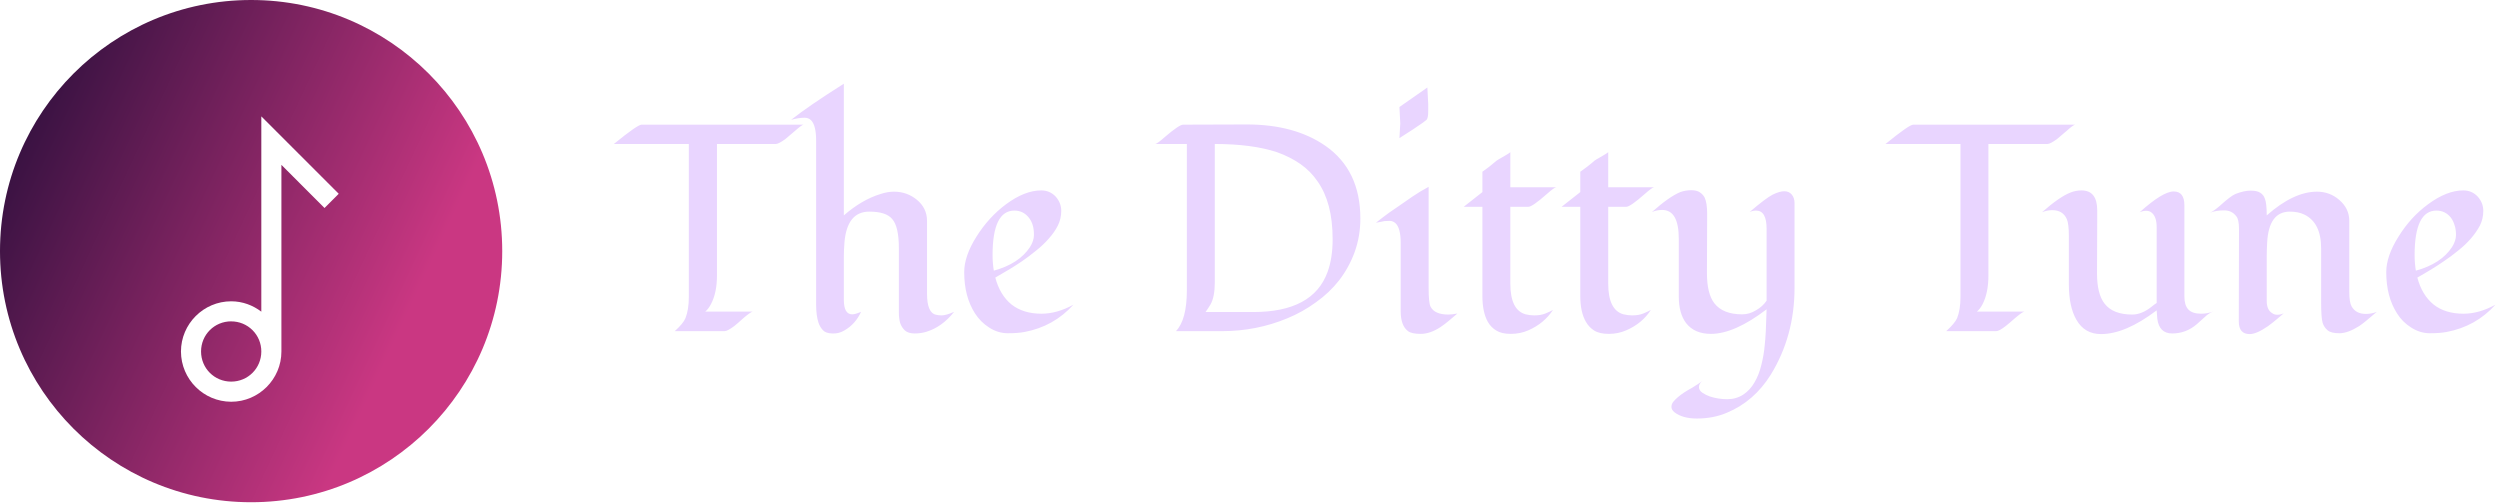
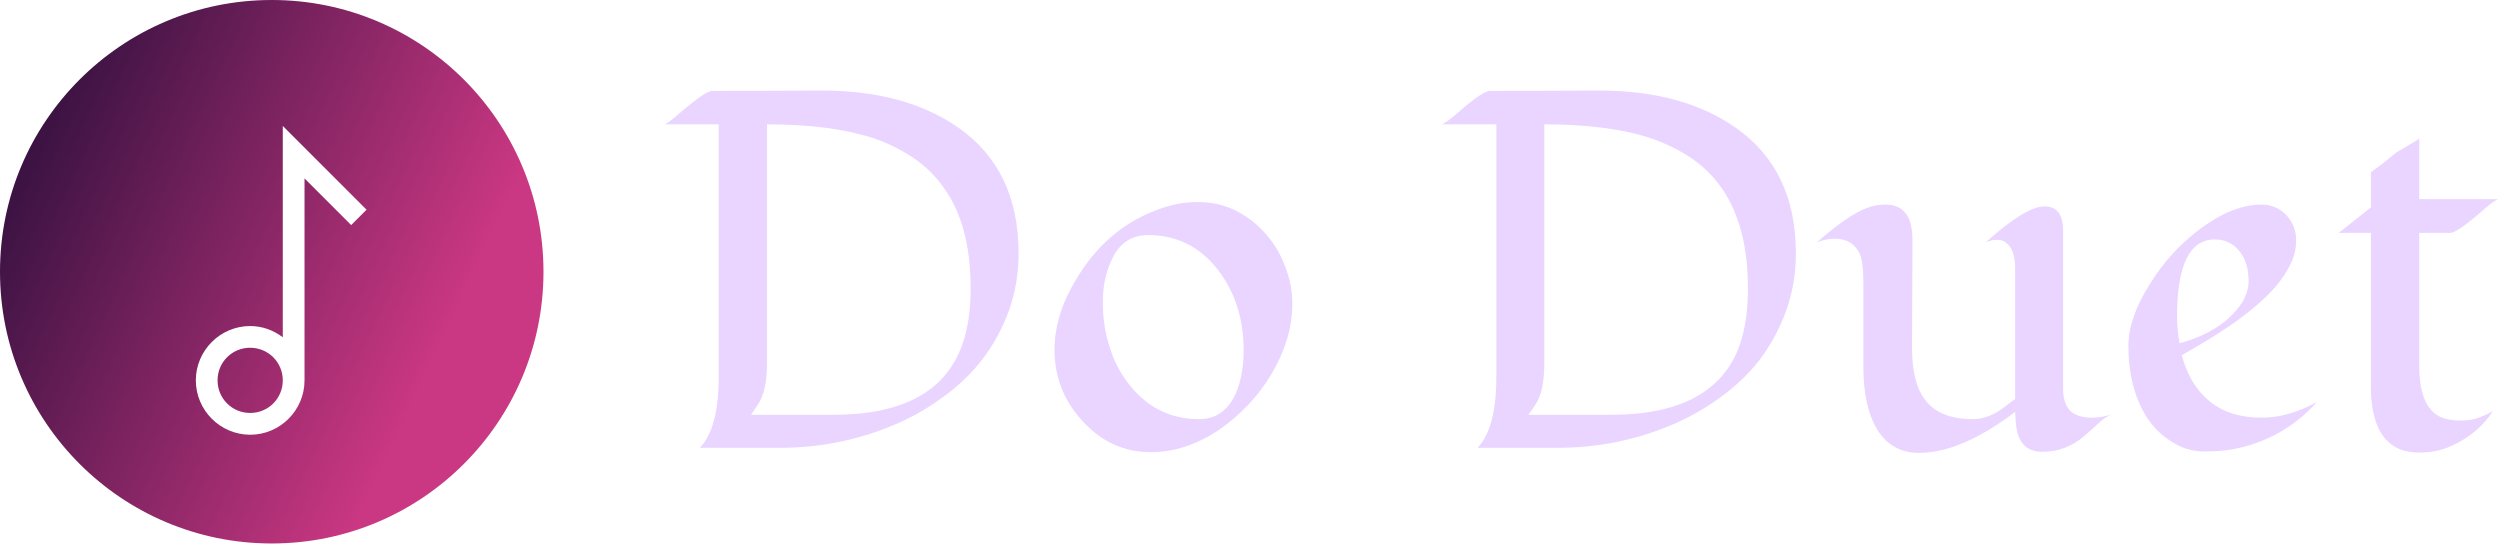
- <svg xmlns="http://www.w3.org/2000/svg" data-v-423bf9ae="" viewBox="0 0 448 90" class="iconLeft">
-   <g data-v-423bf9ae="" id="e530593e-8a58-41b2-bc51-c6073cd494a9" fill="#e9d5ff" transform="matrix(3.764116,0,0,3.764116,110.4517,6.342535)">
-     <path d="M3.45 5.17L-0.12 5.17L-0.12 5.17Q1.01 4.25 1.20 4.25L1.20 4.25L8.91 4.25L8.91 4.25Q8.83 4.26 8.50 4.55L8.50 4.55L8.50 4.55Q8.17 4.83 8.04 4.94L8.04 4.94L8.04 4.94Q7.72 5.17 7.59 5.17L7.59 5.17L4.79 5.17L4.79 11.43L4.79 11.43Q4.79 12.26 4.50 12.80L4.50 12.80L4.50 12.80Q4.38 13.03 4.23 13.15L4.23 13.15L6.49 13.15L6.49 13.15Q6.39 13.17 6.06 13.45L6.06 13.45L6.06 13.45Q5.74 13.74 5.61 13.84L5.61 13.84L5.61 13.84Q5.29 14.08 5.15 14.08L5.15 14.08L2.78 14.08L2.78 14.08Q3.19 13.71 3.29 13.46L3.29 13.46L3.29 13.46Q3.45 13.06 3.45 12.45L3.45 12.45L3.45 5.17ZM10.83 10.53L10.83 12.59L10.83 12.59Q10.83 13.28 11.23 13.28L11.23 13.28L11.23 13.28Q11.37 13.28 11.65 13.16L11.65 13.16L11.65 13.16Q11.38 13.75 10.85 14.05L10.85 14.05L10.85 14.05Q10.58 14.21 10.27 14.19L10.27 14.19L10.27 14.19Q9.96 14.18 9.83 14.03L9.83 14.03L9.83 14.03Q9.69 13.88 9.62 13.67L9.62 13.67L9.62 13.67Q9.51 13.33 9.51 12.80L9.51 12.80L9.51 5.00L9.51 5.00Q9.51 4.27 9.26 4.03L9.26 4.03L9.26 4.03Q9.14 3.92 8.96 3.92L8.96 3.92L8.96 3.92Q8.67 3.92 8.32 4.02L8.32 4.02L8.32 4.02Q9.15 3.36 10.83 2.30L10.83 2.30L10.83 8.57L10.83 8.57Q11.69 7.82 12.58 7.55L12.58 7.55L12.58 7.55Q12.91 7.44 13.22 7.44L13.22 7.44L13.22 7.44Q13.53 7.44 13.81 7.54L13.81 7.54L13.81 7.54Q14.08 7.64 14.30 7.82L14.30 7.82L14.30 7.82Q14.79 8.22 14.79 8.83L14.79 8.83L14.79 12.30L14.79 12.30Q14.79 13.21 15.22 13.30L15.22 13.30L15.22 13.30Q15.35 13.33 15.48 13.33L15.48 13.33L15.48 13.33Q15.70 13.33 16.08 13.16L16.08 13.16L16.08 13.16Q15.51 13.88 14.76 14.11L14.76 14.11L14.76 14.11Q14.50 14.19 14.20 14.19L14.20 14.19L14.20 14.19Q13.90 14.19 13.74 14.05L13.74 14.05L13.74 14.05Q13.58 13.90 13.51 13.69L13.51 13.69L13.51 13.69Q13.45 13.47 13.45 13.21L13.45 13.21L13.45 10.14L13.45 10.14Q13.45 9.10 13.13 8.74L13.13 8.74L13.13 8.74Q12.84 8.39 12.04 8.39L12.04 8.39L12.04 8.39Q10.99 8.39 10.86 9.84L10.86 9.84L10.86 9.84Q10.83 10.21 10.83 10.53L10.83 10.53ZM21.76 12.82L21.76 12.82L21.76 12.82Q20.82 13.86 19.43 14.12L19.43 14.12L19.43 14.12Q19.11 14.18 18.64 14.18L18.64 14.18L18.64 14.18Q18.17 14.18 17.75 13.91L17.75 13.91L17.75 13.91Q17.34 13.65 17.07 13.23L17.07 13.23L17.07 13.23Q16.56 12.43 16.56 11.27L16.56 11.27L16.56 11.27Q16.56 10.50 17.15 9.57L17.15 9.57L17.15 9.57Q17.73 8.65 18.55 8.04L18.55 8.04L18.55 8.04Q19.44 7.38 20.23 7.38L20.23 7.38L20.23 7.38Q20.64 7.38 20.92 7.68L20.92 7.68L20.92 7.68Q21.18 7.98 21.18 8.35L21.18 8.35L21.18 8.35Q21.18 8.73 21.02 9.05L21.02 9.05L21.02 9.05Q20.86 9.37 20.59 9.67L20.59 9.67L20.59 9.67Q20.33 9.97 19.99 10.24L19.99 10.24L19.99 10.24Q19.65 10.52 19.30 10.76L19.30 10.76L19.30 10.76Q18.80 11.10 18.04 11.53L18.04 11.53L18.04 11.53Q18.26 12.36 18.81 12.81L18.81 12.81L18.81 12.81Q19.37 13.25 20.24 13.25L20.24 13.25L20.24 13.25Q20.98 13.25 21.76 12.82ZM19.69 10.08L19.69 10.08L19.69 10.08Q19.88 9.78 19.88 9.50L19.88 9.50L19.88 9.50Q19.88 9.22 19.82 9.03L19.82 9.03L19.82 9.03Q19.76 8.83 19.64 8.68L19.64 8.68L19.64 8.68Q19.37 8.34 18.95 8.34L18.95 8.34L18.95 8.34Q17.91 8.34 17.91 10.46L17.91 10.46L17.91 10.46Q17.91 10.83 17.97 11.20L17.97 11.20L17.97 11.20Q19.17 10.87 19.69 10.08ZM35.42 8.72L35.42 8.72L35.42 8.72Q35.42 9.56 35.15 10.31L35.15 10.31L35.15 10.31Q34.88 11.05 34.41 11.66L34.41 11.66L34.41 11.66Q33.94 12.26 33.30 12.71L33.30 12.71L33.30 12.71Q32.67 13.17 31.94 13.47L31.94 13.47L31.94 13.47Q30.47 14.08 28.84 14.08L28.84 14.08L26.64 14.08L26.64 14.08Q27.16 13.54 27.16 12.13L27.16 12.13L27.16 5.17L25.66 5.17L25.66 5.17Q25.76 5.15 26.12 4.83L26.12 4.83L26.12 4.83Q26.80 4.25 26.98 4.25L26.98 4.25L30.02 4.24L30.02 4.24Q32.29 4.24 33.76 5.26L33.76 5.26L33.76 5.26Q35.42 6.42 35.42 8.72ZM33.86 11.26L33.86 11.26L33.86 11.26Q34.10 10.60 34.10 9.71L34.10 9.71L34.10 9.71Q34.10 8.82 33.92 8.14L33.92 8.14L33.92 8.14Q33.74 7.46 33.39 6.96L33.39 6.96L33.39 6.96Q33.05 6.46 32.56 6.12L32.56 6.12L32.56 6.12Q32.07 5.78 31.45 5.56L31.45 5.56L31.45 5.56Q30.27 5.17 28.49 5.17L28.49 5.17L28.49 11.76L28.49 11.76Q28.49 12.46 28.28 12.82L28.28 12.82L28.28 12.82Q28.19 12.97 28.05 13.17L28.05 13.17L30.32 13.17L30.32 13.17Q33.17 13.17 33.86 11.26ZM37.28 3.41L38.61 2.48L38.65 3.26L38.65 3.62L38.65 3.62Q38.65 3.94 38.57 4.02L38.57 4.02L38.57 4.02Q38.49 4.09 38.39 4.16L38.39 4.16L38.39 4.16Q38.01 4.43 37.28 4.89L37.28 4.89L37.28 4.89Q37.32 4.21 37.32 4.19L37.32 4.19L37.32 4.19Q37.32 4.16 37.28 3.41L37.28 3.41ZM40.04 13.24L40.04 13.24L40.04 13.24Q39.83 13.41 39.64 13.58L39.64 13.58L39.64 13.58Q39.44 13.75 39.23 13.89L39.23 13.89L39.23 13.89Q38.74 14.21 38.29 14.21L38.29 14.21L38.29 14.21Q37.86 14.21 37.69 14.08L37.69 14.08L37.69 14.08Q37.34 13.82 37.34 13.13L37.34 13.13L37.34 9.88L37.34 9.88Q37.34 9.15 37.08 8.93L37.08 8.93L37.08 8.93Q36.96 8.83 36.81 8.83L36.81 8.83L36.81 8.83Q36.67 8.83 36.57 8.84L36.57 8.84L36.57 8.84Q36.47 8.86 36.37 8.88L36.37 8.88L36.37 8.88Q36.26 8.90 36.16 8.92L36.16 8.92L36.16 8.92Q36.50 8.65 36.79 8.44L36.79 8.44L36.79 8.44Q37.09 8.23 37.30 8.09L37.30 8.09L37.30 8.09Q37.52 7.94 37.89 7.68L37.89 7.68L37.89 7.68Q38.27 7.42 38.67 7.21L38.67 7.21L38.67 12.03L38.67 12.03Q38.67 12.73 38.76 12.91L38.76 12.91L38.76 12.91Q38.95 13.29 39.61 13.29L39.61 13.29L39.61 13.29Q39.79 13.29 40.04 13.24ZM41.23 8.16L40.34 8.16L41.23 7.46L41.23 6.49L41.23 6.49Q41.60 6.23 41.75 6.09L41.75 6.09L41.75 6.09Q41.91 5.95 42.02 5.89L42.02 5.89L42.02 5.89Q42.13 5.83 42.25 5.76L42.25 5.76L42.25 5.76Q42.54 5.59 42.56 5.56L42.56 5.56L42.56 7.23L44.75 7.23L44.75 7.23Q44.66 7.23 44.30 7.55L44.30 7.55L44.30 7.55Q43.61 8.16 43.42 8.16L43.42 8.16L42.56 8.16L42.56 11.82L42.56 11.82Q42.56 13.08 43.29 13.28L43.29 13.28L43.29 13.28Q43.50 13.33 43.70 13.33L43.70 13.33L43.70 13.33Q44.01 13.33 44.23 13.24L44.23 13.24L44.23 13.24Q44.45 13.15 44.59 13.07L44.59 13.07L44.59 13.07Q44.17 13.71 43.42 14.04L43.42 14.04L43.42 14.04Q43.03 14.21 42.58 14.21L42.58 14.21L42.58 14.21Q42.14 14.21 41.89 14.05L41.89 14.05L41.89 14.05Q41.64 13.90 41.49 13.64L41.49 13.64L41.49 13.64Q41.23 13.18 41.23 12.41L41.23 12.41L41.23 8.16ZM45.89 8.16L45.00 8.16L45.89 7.46L45.89 6.49L45.89 6.49Q46.26 6.23 46.42 6.09L46.42 6.09L46.42 6.09Q46.57 5.95 46.68 5.89L46.68 5.89L46.68 5.89Q46.79 5.83 46.91 5.76L46.91 5.76L46.91 5.76Q47.20 5.59 47.22 5.56L47.22 5.56L47.22 7.23L49.41 7.23L49.41 7.23Q49.32 7.23 48.96 7.55L48.96 7.55L48.96 7.55Q48.27 8.16 48.08 8.16L48.08 8.16L47.22 8.16L47.22 11.82L47.22 11.82Q47.22 13.08 47.95 13.28L47.95 13.28L47.95 13.28Q48.17 13.33 48.36 13.33L48.36 13.33L48.36 13.33Q48.67 13.33 48.89 13.24L48.89 13.24L48.89 13.24Q49.11 13.15 49.25 13.07L49.25 13.07L49.25 13.07Q48.84 13.71 48.08 14.04L48.08 14.04L48.08 14.04Q47.69 14.21 47.25 14.21L47.25 14.21L47.25 14.21Q46.80 14.21 46.55 14.05L46.55 14.05L46.55 14.05Q46.31 13.90 46.16 13.64L46.16 13.64L46.16 13.64Q45.89 13.18 45.89 12.41L45.89 12.41L45.89 8.16ZM54.76 12.63L54.76 9.21L54.76 9.21Q54.76 8.34 54.26 8.34L54.26 8.34L54.26 8.34Q54.10 8.34 53.95 8.41L53.95 8.41L53.95 8.41Q54.72 7.75 55.05 7.58L55.05 7.58L55.05 7.58Q55.38 7.42 55.60 7.42L55.60 7.42L55.60 7.42Q55.83 7.42 55.96 7.58L55.96 7.58L55.96 7.58Q56.09 7.74 56.09 7.98L56.09 7.98L56.09 12.02L56.09 12.02Q56.09 14.31 54.96 16.15L54.96 16.15L54.96 16.15Q54.17 17.42 52.88 17.96L52.88 17.96L52.88 17.96Q52.23 18.24 51.44 18.24L51.44 18.24L51.44 18.24Q50.76 18.24 50.37 17.94L50.37 17.94L50.37 17.94Q50.23 17.82 50.23 17.69L50.23 17.69L50.23 17.69Q50.23 17.55 50.32 17.44L50.32 17.44L50.32 17.44Q50.41 17.33 50.54 17.22L50.54 17.22L50.54 17.22Q50.68 17.10 50.85 16.99L50.85 16.99L50.85 16.99Q51.02 16.88 51.19 16.79L51.19 16.79L51.19 16.79Q51.60 16.54 51.71 16.44L51.71 16.44L51.71 16.44Q51.54 16.58 51.54 16.74L51.54 16.74L51.54 16.74Q51.54 16.90 51.70 17.01L51.70 17.01L51.70 17.01Q51.86 17.12 52.06 17.19L52.06 17.19L52.06 17.19Q52.46 17.32 52.89 17.32L52.89 17.32L52.89 17.32Q53.31 17.32 53.65 17.10L53.65 17.10L53.65 17.10Q53.98 16.88 54.19 16.51L54.19 16.51L54.19 16.51Q54.40 16.15 54.51 15.69L54.51 15.69L54.51 15.69Q54.63 15.22 54.67 14.75L54.67 14.75L54.67 14.75Q54.73 14.25 54.76 13.04L54.76 13.04L54.76 13.04Q53.23 14.21 52.11 14.21L52.11 14.21L52.11 14.21Q51.33 14.21 50.93 13.70L50.93 13.70L50.93 13.70Q50.58 13.24 50.58 12.44L50.58 12.44L50.58 9.69L50.58 9.69Q50.58 8.31 49.79 8.31L49.79 8.31L49.79 8.31Q49.53 8.31 49.30 8.41L49.30 8.41L49.30 8.41Q50.12 7.68 50.65 7.46L50.65 7.46L50.65 7.46Q50.91 7.37 51.17 7.37L51.17 7.37L51.17 7.37Q51.43 7.37 51.58 7.47L51.58 7.47L51.58 7.47Q51.73 7.57 51.81 7.72L51.81 7.72L51.81 7.72Q51.93 7.98 51.93 8.49L51.93 8.49L51.92 11.32L51.92 11.32Q51.92 12.29 52.27 12.75L52.27 12.75L52.27 12.75Q52.68 13.28 53.60 13.28L53.60 13.28L53.60 13.28Q53.94 13.28 54.25 13.09L54.25 13.09L54.25 13.09Q54.57 12.91 54.76 12.63L54.76 12.63ZM63.99 5.17L60.42 5.17L60.42 5.17Q61.55 4.25 61.74 4.25L61.74 4.25L69.45 4.25L69.45 4.25Q69.36 4.26 69.04 4.55L69.04 4.55L69.04 4.55Q68.71 4.83 68.58 4.94L68.58 4.94L68.58 4.94Q68.26 5.17 68.13 5.17L68.13 5.17L65.32 5.17L65.32 11.43L65.32 11.43Q65.32 12.26 65.04 12.80L65.04 12.80L65.04 12.80Q64.92 13.03 64.77 13.15L64.77 13.15L67.03 13.15L67.03 13.15Q66.93 13.17 66.60 13.45L66.60 13.45L66.60 13.45Q66.27 13.74 66.14 13.84L66.14 13.84L66.14 13.84Q65.83 14.08 65.69 14.08L65.69 14.08L63.31 14.08L63.31 14.08Q63.72 13.71 63.83 13.46L63.83 13.46L63.83 13.46Q63.99 13.06 63.99 12.45L63.99 12.45L63.99 5.17ZM72.52 8.42L72.52 8.42L72.52 8.42Q73.62 7.43 74.14 7.43L74.14 7.43L74.14 7.43Q74.65 7.43 74.65 8.09L74.65 8.09L74.65 12.43L74.65 12.43Q74.65 12.84 74.83 13.04L74.83 13.04L74.83 13.04Q75.02 13.25 75.45 13.25L75.45 13.25L75.45 13.25Q75.75 13.25 76.04 13.14L76.04 13.14L76.04 13.14Q75.81 13.22 75.63 13.40L75.63 13.40L75.63 13.40Q75.45 13.57 75.24 13.75L75.24 13.75L75.24 13.75Q74.73 14.19 74.07 14.19L74.07 14.19L74.07 14.19Q73.45 14.19 73.36 13.49L73.36 13.49L73.36 13.49Q73.34 13.30 73.33 13.09L73.33 13.09L73.33 13.09Q71.84 14.22 70.68 14.22L70.68 14.22L70.68 14.22Q69.90 14.22 69.51 13.54L69.51 13.54L69.51 13.54Q69.15 12.92 69.15 11.85L69.15 11.85L69.15 9.55L69.15 9.55Q69.15 8.96 69.05 8.74L69.05 8.74L69.05 8.74Q68.86 8.32 68.36 8.32L68.36 8.32L68.36 8.32Q68.12 8.32 67.87 8.42L67.87 8.42L67.87 8.42Q68.71 7.68 69.23 7.48L69.23 7.48L69.23 7.48Q69.48 7.38 69.75 7.38L69.75 7.38L69.75 7.38Q70.50 7.38 70.50 8.33L70.50 8.33L70.50 8.33Q70.50 8.33 70.50 8.78L70.50 8.78L70.50 8.78Q70.50 8.78 70.49 11.33L70.49 11.33L70.49 11.33Q70.49 12.31 70.85 12.77L70.85 12.77L70.85 12.77Q71.25 13.29 72.17 13.29L72.17 13.29L72.17 13.29Q72.63 13.29 73.11 12.90L73.11 12.90L73.11 12.90Q73.23 12.80 73.33 12.74L73.33 12.74L73.33 9.13L73.33 9.13Q73.33 8.62 73.08 8.43L73.08 8.43L73.08 8.43Q72.98 8.35 72.83 8.35L72.83 8.35L72.83 8.35Q72.68 8.35 72.52 8.42ZM77.24 13.62L77.24 13.62L77.25 9.22L77.25 9.22Q77.25 8.76 77.12 8.61L77.12 8.61L77.12 8.61Q76.91 8.33 76.54 8.33L76.54 8.33L76.54 8.33Q76.16 8.33 75.87 8.44L75.87 8.44L75.87 8.44Q76.04 8.37 76.33 8.12L76.33 8.12L76.33 8.12Q76.86 7.64 77.08 7.55L77.08 7.55L77.08 7.55Q77.49 7.39 77.80 7.39L77.80 7.39L77.80 7.39Q78.11 7.39 78.26 7.49L78.26 7.49L78.26 7.49Q78.42 7.59 78.48 7.77L78.48 7.77L78.48 7.77Q78.57 7.98 78.57 8.57L78.57 8.57L78.57 8.57Q79.85 7.44 80.96 7.44L80.96 7.44L80.96 7.44Q81.57 7.44 82.02 7.83L82.02 7.83L82.02 7.83Q82.50 8.24 82.50 8.83L82.50 8.83L82.50 12.20L82.50 12.20Q82.50 12.71 82.61 12.90L82.61 12.90L82.61 12.90Q82.81 13.26 83.29 13.26L83.29 13.26L83.29 13.26Q83.56 13.26 83.81 13.16L83.81 13.16L83.81 13.16Q83.20 13.69 82.97 13.84L82.97 13.84L82.97 13.84Q82.43 14.18 82.03 14.18L82.03 14.18L82.03 14.18Q81.63 14.18 81.47 14.04L81.47 14.04L81.47 14.04Q81.30 13.90 81.23 13.68L81.23 13.68L81.23 13.68Q81.16 13.44 81.16 12.70L81.16 12.70L81.16 10.14L81.16 10.14Q81.16 8.92 80.36 8.53L80.36 8.53L80.36 8.53Q80.07 8.39 79.67 8.39L79.67 8.39L79.67 8.39Q78.67 8.39 78.59 9.86L78.59 9.86L78.59 9.86Q78.57 10.23 78.57 10.53L78.57 10.53L78.57 12.64L78.57 12.64Q78.57 13.08 78.84 13.23L78.84 13.23L78.84 13.23Q78.93 13.30 79.08 13.30L79.08 13.30L79.08 13.30Q79.22 13.30 79.38 13.23L79.38 13.23L79.38 13.23Q79.24 13.35 79.04 13.52L79.04 13.52L79.04 13.52Q78.84 13.69 78.62 13.85L78.62 13.85L78.62 13.85Q78.08 14.22 77.76 14.22L77.76 14.22L77.76 14.22Q77.24 14.22 77.24 13.62ZM89.46 12.82L89.46 12.82L89.46 12.82Q88.52 13.86 87.13 14.12L87.13 14.12L87.13 14.12Q86.81 14.18 86.34 14.18L86.34 14.18L86.34 14.18Q85.87 14.18 85.45 13.91L85.45 13.91L85.45 13.91Q85.03 13.65 84.77 13.23L84.77 13.23L84.77 13.23Q84.26 12.43 84.26 11.27L84.26 11.27L84.26 11.27Q84.26 10.50 84.85 9.57L84.85 9.57L84.85 9.57Q85.42 8.65 86.25 8.04L86.25 8.04L86.25 8.04Q87.14 7.38 87.93 7.38L87.93 7.38L87.93 7.38Q88.34 7.38 88.62 7.68L88.62 7.68L88.62 7.68Q88.88 7.98 88.88 8.35L88.88 8.35L88.88 8.35Q88.88 8.73 88.72 9.05L88.72 9.05L88.72 9.05Q88.55 9.37 88.29 9.67L88.29 9.67L88.29 9.67Q88.03 9.97 87.69 10.24L87.69 10.24L87.69 10.24Q87.35 10.52 86.99 10.76L86.99 10.76L86.99 10.76Q86.50 11.10 85.74 11.53L85.74 11.53L85.74 11.53Q85.96 12.36 86.51 12.81L86.51 12.81L86.51 12.81Q87.06 13.25 87.94 13.25L87.94 13.25L87.94 13.25Q88.68 13.25 89.46 12.82ZM87.39 10.08L87.39 10.08L87.39 10.08Q87.58 9.78 87.58 9.50L87.58 9.50L87.58 9.50Q87.58 9.22 87.51 9.03L87.51 9.03L87.51 9.03Q87.45 8.83 87.34 8.68L87.34 8.68L87.34 8.68Q87.07 8.34 86.65 8.34L86.65 8.34L86.65 8.34Q85.61 8.34 85.61 10.46L85.61 10.46L85.61 10.46Q85.61 10.83 85.67 11.20L85.67 11.20L85.67 11.20Q86.87 10.87 87.39 10.08Z" />
+ <svg xmlns="http://www.w3.org/2000/svg" data-v-423bf9ae="" viewBox="0 0 414 90" class="iconLeft">
+   <g data-v-423bf9ae="" id="0fe64e71-724d-4a19-90da-05b07822995e" fill="#e9d5ff" transform="matrix(6.012024,0,0,6.012024,108.7375,-10.49098)">
+     <path d="M9.97 8.72L9.97 8.72L9.97 8.72Q9.97 9.56 9.70 10.31L9.70 10.31L9.70 10.31Q9.43 11.05 8.96 11.66L8.96 11.66L8.96 11.66Q8.49 12.26 7.85 12.71L7.85 12.71L7.85 12.71Q7.22 13.17 6.49 13.47L6.49 13.47L6.49 13.47Q5.02 14.08 3.39 14.08L3.39 14.08L1.19 14.08L1.19 14.08Q1.71 13.54 1.71 12.13L1.71 12.13L1.71 5.17L0.21 5.17L0.21 5.17Q0.31 5.15 0.67 4.83L0.67 4.83L0.67 4.83Q1.35 4.25 1.53 4.25L1.53 4.25L4.57 4.24L4.57 4.24Q6.84 4.24 8.31 5.26L8.31 5.26L8.31 5.26Q9.97 6.42 9.97 8.72ZM8.41 11.26L8.41 11.26L8.41 11.26Q8.65 10.60 8.65 9.71L8.65 9.71L8.65 9.71Q8.65 8.82 8.47 8.14L8.47 8.14L8.47 8.14Q8.29 7.46 7.94 6.96L7.94 6.96L7.94 6.96Q7.60 6.46 7.11 6.12L7.11 6.12L7.11 6.12Q6.62 5.78 6.00 5.56L6.00 5.56L6.00 5.56Q4.82 5.17 3.04 5.17L3.04 5.17L3.04 11.76L3.04 11.76Q3.04 12.46 2.83 12.82L2.83 12.82L2.83 12.82Q2.74 12.97 2.60 13.17L2.60 13.17L4.87 13.17L4.87 13.17Q7.72 13.17 8.41 11.26ZM16.77 8.18L16.77 8.18L16.77 8.18Q17.12 8.57 17.31 9.08L17.31 9.08L17.31 9.08Q17.51 9.59 17.51 10.10L17.51 10.10L17.51 10.10Q17.51 10.62 17.36 11.10L17.36 11.10L17.36 11.10Q17.21 11.59 16.94 12.04L16.94 12.04L16.94 12.04Q16.67 12.50 16.30 12.89L16.30 12.89L16.30 12.89Q15.93 13.28 15.50 13.58L15.50 13.58L15.50 13.58Q14.57 14.20 13.62 14.20L13.62 14.20L13.62 14.20Q12.50 14.20 11.72 13.33L11.72 13.33L11.72 13.33Q10.96 12.50 10.96 11.38L10.96 11.38L10.96 11.38Q10.96 10.42 11.55 9.45L11.55 9.45L11.55 9.45Q12.41 7.99 13.91 7.48L13.91 7.48L13.91 7.48Q14.39 7.31 14.92 7.31L14.92 7.31L14.92 7.31Q15.46 7.31 15.94 7.54L15.94 7.54L15.94 7.54Q16.42 7.78 16.77 8.18ZM13.54 8.22L13.54 8.22L13.54 8.22Q12.85 8.22 12.54 8.89L12.54 8.89L12.54 8.89Q12.29 9.41 12.29 10.06L12.29 10.06L12.29 10.06Q12.29 10.72 12.47 11.28L12.47 11.28L12.47 11.28Q12.64 11.85 12.98 12.29L12.98 12.29L12.98 12.29Q13.74 13.29 14.94 13.29L14.94 13.29L14.94 13.29Q15.63 13.29 15.95 12.59L15.95 12.59L15.95 12.59Q16.17 12.07 16.17 11.40L16.17 11.40L16.17 11.40Q16.17 10.08 15.44 9.15L15.44 9.15L15.44 9.15Q14.70 8.22 13.54 8.22ZM31.38 8.72L31.38 8.72L31.38 8.72Q31.38 9.56 31.11 10.31L31.11 10.31L31.11 10.31Q30.84 11.05 30.38 11.66L30.38 11.66L30.38 11.66Q29.91 12.26 29.27 12.71L29.27 12.71L29.27 12.71Q28.64 13.17 27.91 13.47L27.91 13.47L27.91 13.47Q26.44 14.08 24.81 14.08L24.81 14.08L22.61 14.08L22.61 14.08Q23.13 13.54 23.13 12.13L23.13 12.13L23.13 5.17L21.62 5.17L21.62 5.17Q21.73 5.15 22.09 4.83L22.09 4.83L22.09 4.83Q22.76 4.25 22.95 4.25L22.95 4.25L25.98 4.24L25.98 4.24Q28.25 4.24 29.72 5.26L29.72 5.26L29.72 5.26Q31.38 6.42 31.38 8.72ZM29.83 11.26L29.83 11.26L29.83 11.26Q30.06 10.60 30.06 9.71L30.06 9.71L30.06 9.71Q30.06 8.82 29.88 8.14L29.88 8.14L29.88 8.14Q29.70 7.46 29.36 6.96L29.36 6.96L29.36 6.96Q29.02 6.46 28.53 6.12L28.53 6.12L28.53 6.12Q28.03 5.78 27.41 5.56L27.41 5.56L27.41 5.56Q26.24 5.17 24.45 5.17L24.45 5.17L24.45 11.76L24.45 11.76Q24.45 12.46 24.25 12.82L24.25 12.82L24.25 12.82Q24.16 12.97 24.01 13.17L24.01 13.17L26.29 13.17L26.29 13.17Q29.14 13.17 29.83 11.26ZM36.61 8.42L36.61 8.42L36.61 8.42Q37.71 7.43 38.23 7.43L38.23 7.43L38.23 7.43Q38.74 7.43 38.74 8.09L38.74 8.09L38.74 12.43L38.74 12.43Q38.74 12.84 38.92 13.04L38.92 13.04L38.92 13.04Q39.11 13.25 39.54 13.25L39.54 13.25L39.54 13.25Q39.84 13.25 40.13 13.14L40.13 13.14L40.13 13.14Q39.90 13.22 39.72 13.40L39.72 13.40L39.72 13.40Q39.54 13.57 39.33 13.75L39.33 13.75L39.33 13.75Q38.82 14.19 38.17 14.19L38.17 14.19L38.17 14.19Q37.54 14.19 37.45 13.49L37.45 13.49L37.45 13.49Q37.43 13.30 37.42 13.09L37.42 13.09L37.42 13.09Q35.93 14.22 34.77 14.22L34.77 14.22L34.77 14.22Q34.00 14.22 33.60 13.54L33.60 13.54L33.60 13.54Q33.24 12.92 33.24 11.85L33.24 11.85L33.24 9.55L33.24 9.55Q33.24 8.96 33.14 8.74L33.14 8.74L33.14 8.74Q32.95 8.32 32.45 8.32L32.45 8.32L32.45 8.32Q32.21 8.32 31.96 8.42L31.96 8.42L31.96 8.42Q32.80 7.68 33.32 7.48L33.32 7.48L33.32 7.48Q33.57 7.38 33.84 7.38L33.84 7.38L33.84 7.38Q34.59 7.38 34.59 8.33L34.59 8.33L34.59 8.33Q34.59 8.33 34.59 8.78L34.59 8.78L34.59 8.78Q34.59 8.78 34.58 11.33L34.58 11.33L34.58 11.33Q34.58 12.31 34.95 12.77L34.95 12.77L34.95 12.77Q35.34 13.29 36.26 13.29L36.26 13.29L36.26 13.29Q36.72 13.29 37.20 12.90L37.20 12.90L37.20 12.90Q37.32 12.80 37.42 12.74L37.42 12.74L37.42 9.13L37.42 9.13Q37.42 8.62 37.17 8.43L37.17 8.43L37.17 8.43Q37.07 8.35 36.92 8.35L36.92 8.35L36.92 8.35Q36.77 8.35 36.61 8.42ZM45.73 12.82L45.73 12.82L45.73 12.82Q44.80 13.86 43.41 14.12L43.41 14.12L43.41 14.12Q43.09 14.18 42.62 14.18L42.62 14.18L42.62 14.18Q42.14 14.18 41.73 13.91L41.73 13.91L41.73 13.91Q41.31 13.65 41.04 13.23L41.04 13.23L41.04 13.23Q40.54 12.43 40.54 11.27L40.54 11.27L40.54 11.27Q40.54 10.50 41.13 9.57L41.13 9.57L41.13 9.57Q41.70 8.65 42.53 8.04L42.53 8.04L42.53 8.04Q43.42 7.38 44.21 7.38L44.21 7.38L44.21 7.38Q44.62 7.38 44.90 7.68L44.90 7.68L44.90 7.68Q45.16 7.98 45.16 8.35L45.16 8.35L45.16 8.35Q45.16 8.73 44.99 9.05L44.99 9.05L44.99 9.05Q44.83 9.37 44.57 9.67L44.57 9.67L44.57 9.67Q44.30 9.97 43.97 10.24L43.97 10.24L43.97 10.24Q43.63 10.52 43.27 10.76L43.27 10.76L43.27 10.76Q42.77 11.10 42.01 11.53L42.01 11.53L42.01 11.53Q42.23 12.36 42.79 12.81L42.79 12.81L42.79 12.81Q43.34 13.25 44.21 13.25L44.21 13.25L44.21 13.25Q44.95 13.25 45.73 12.82ZM43.67 10.08L43.67 10.08L43.67 10.08Q43.85 9.78 43.85 9.50L43.85 9.50L43.85 9.50Q43.85 9.22 43.79 9.03L43.79 9.03L43.79 9.03Q43.73 8.83 43.61 8.68L43.61 8.68L43.61 8.68Q43.35 8.34 42.92 8.34L42.92 8.34L42.92 8.34Q41.88 8.34 41.88 10.46L41.88 10.46L41.88 10.46Q41.88 10.83 41.95 11.20L41.95 11.20L41.95 11.20Q43.15 10.87 43.67 10.08ZM47.22 8.16L46.33 8.16L47.22 7.46L47.22 6.49L47.22 6.49Q47.58 6.23 47.74 6.09L47.74 6.09L47.74 6.09Q47.90 5.95 48.01 5.89L48.01 5.89L48.01 5.89Q48.12 5.83 48.23 5.76L48.23 5.76L48.23 5.76Q48.53 5.59 48.55 5.56L48.55 5.56L48.55 7.23L50.74 7.23L50.74 7.23Q50.65 7.23 50.29 7.55L50.29 7.55L50.29 7.55Q49.59 8.16 49.41 8.16L49.41 8.16L48.55 8.16L48.55 11.82L48.55 11.82Q48.55 13.08 49.27 13.28L49.27 13.28L49.27 13.28Q49.49 13.33 49.68 13.33L49.68 13.33L49.68 13.33Q50.00 13.33 50.22 13.24L50.22 13.24L50.22 13.24Q50.44 13.15 50.58 13.07L50.58 13.07L50.58 13.07Q50.16 13.71 49.41 14.04L49.41 14.04L49.41 14.04Q49.02 14.21 48.57 14.21L48.57 14.21L48.57 14.21Q48.13 14.21 47.88 14.05L47.88 14.05L47.88 14.05Q47.63 13.90 47.48 13.64L47.48 13.64L47.48 13.64Q47.22 13.18 47.22 12.41L47.22 12.41L47.22 8.16Z" />
  </g>
  <defs data-v-423bf9ae="">
-     <linearGradient data-v-423bf9ae="" gradientTransform="rotate(25)" id="d31e2f9b-47b9-4cfc-a65b-e663699e3e45" x1="0%" y1="0%" x2="100%" y2="0%">
+     <linearGradient data-v-423bf9ae="" gradientTransform="rotate(25)" id="43272b1c-1b3f-4279-bb1a-46ce48762d11" x1="0%" y1="0%" x2="100%" y2="0%">
      <stop data-v-423bf9ae="" offset="0%" style="stop-color: rgb(30, 11, 54); stop-opacity: 1;" />
      <stop data-v-423bf9ae="" offset="100%" style="stop-color: rgb(202, 55, 130); stop-opacity: 1;" />
    </linearGradient>
  </defs>
-   <g data-v-423bf9ae="" id="f3524eed-e83f-4474-a640-65d00840f838" transform="matrix(3.6,0,0,3.6,0.000001192093,0.000001192093)" stroke="none" fill="url(#d31e2f9b-47b9-4cfc-a65b-e663699e3e45)">
+   <g data-v-423bf9ae="" id="b2cb8992-6374-469e-a334-e8fc10540e38" transform="matrix(3.6,0,0,3.6,0.000001192093,0.000001192093)" stroke="none" fill="url(#43272b1c-1b3f-4279-bb1a-46ce48762d11)">
    <path d="M12.5 0A12.5 12.5 0 0 0 0 12.5 12.5 12.5 0 0 0 12.5 25 12.5 12.5 0 0 0 25 12.5 12.5 12.5 0 0 0 12.5 0zm.508 5.793l3.853 3.853-.707.708-2.146-2.147v9.291c0 1.375-1.125 2.5-2.5 2.5a2.508 2.508 0 0 1-2.5-2.5c0-1.375 1.125-2.5 2.5-2.5.564 0 1.08.197 1.5.516V5.793zm-1.5 10.203c-.835 0-1.5.666-1.5 1.5s.665 1.5 1.5 1.5c.834 0 1.5-.666 1.5-1.5a1.493 1.493 0 0 0-1.5-1.498v-.002z" />
  </g>
</svg>
